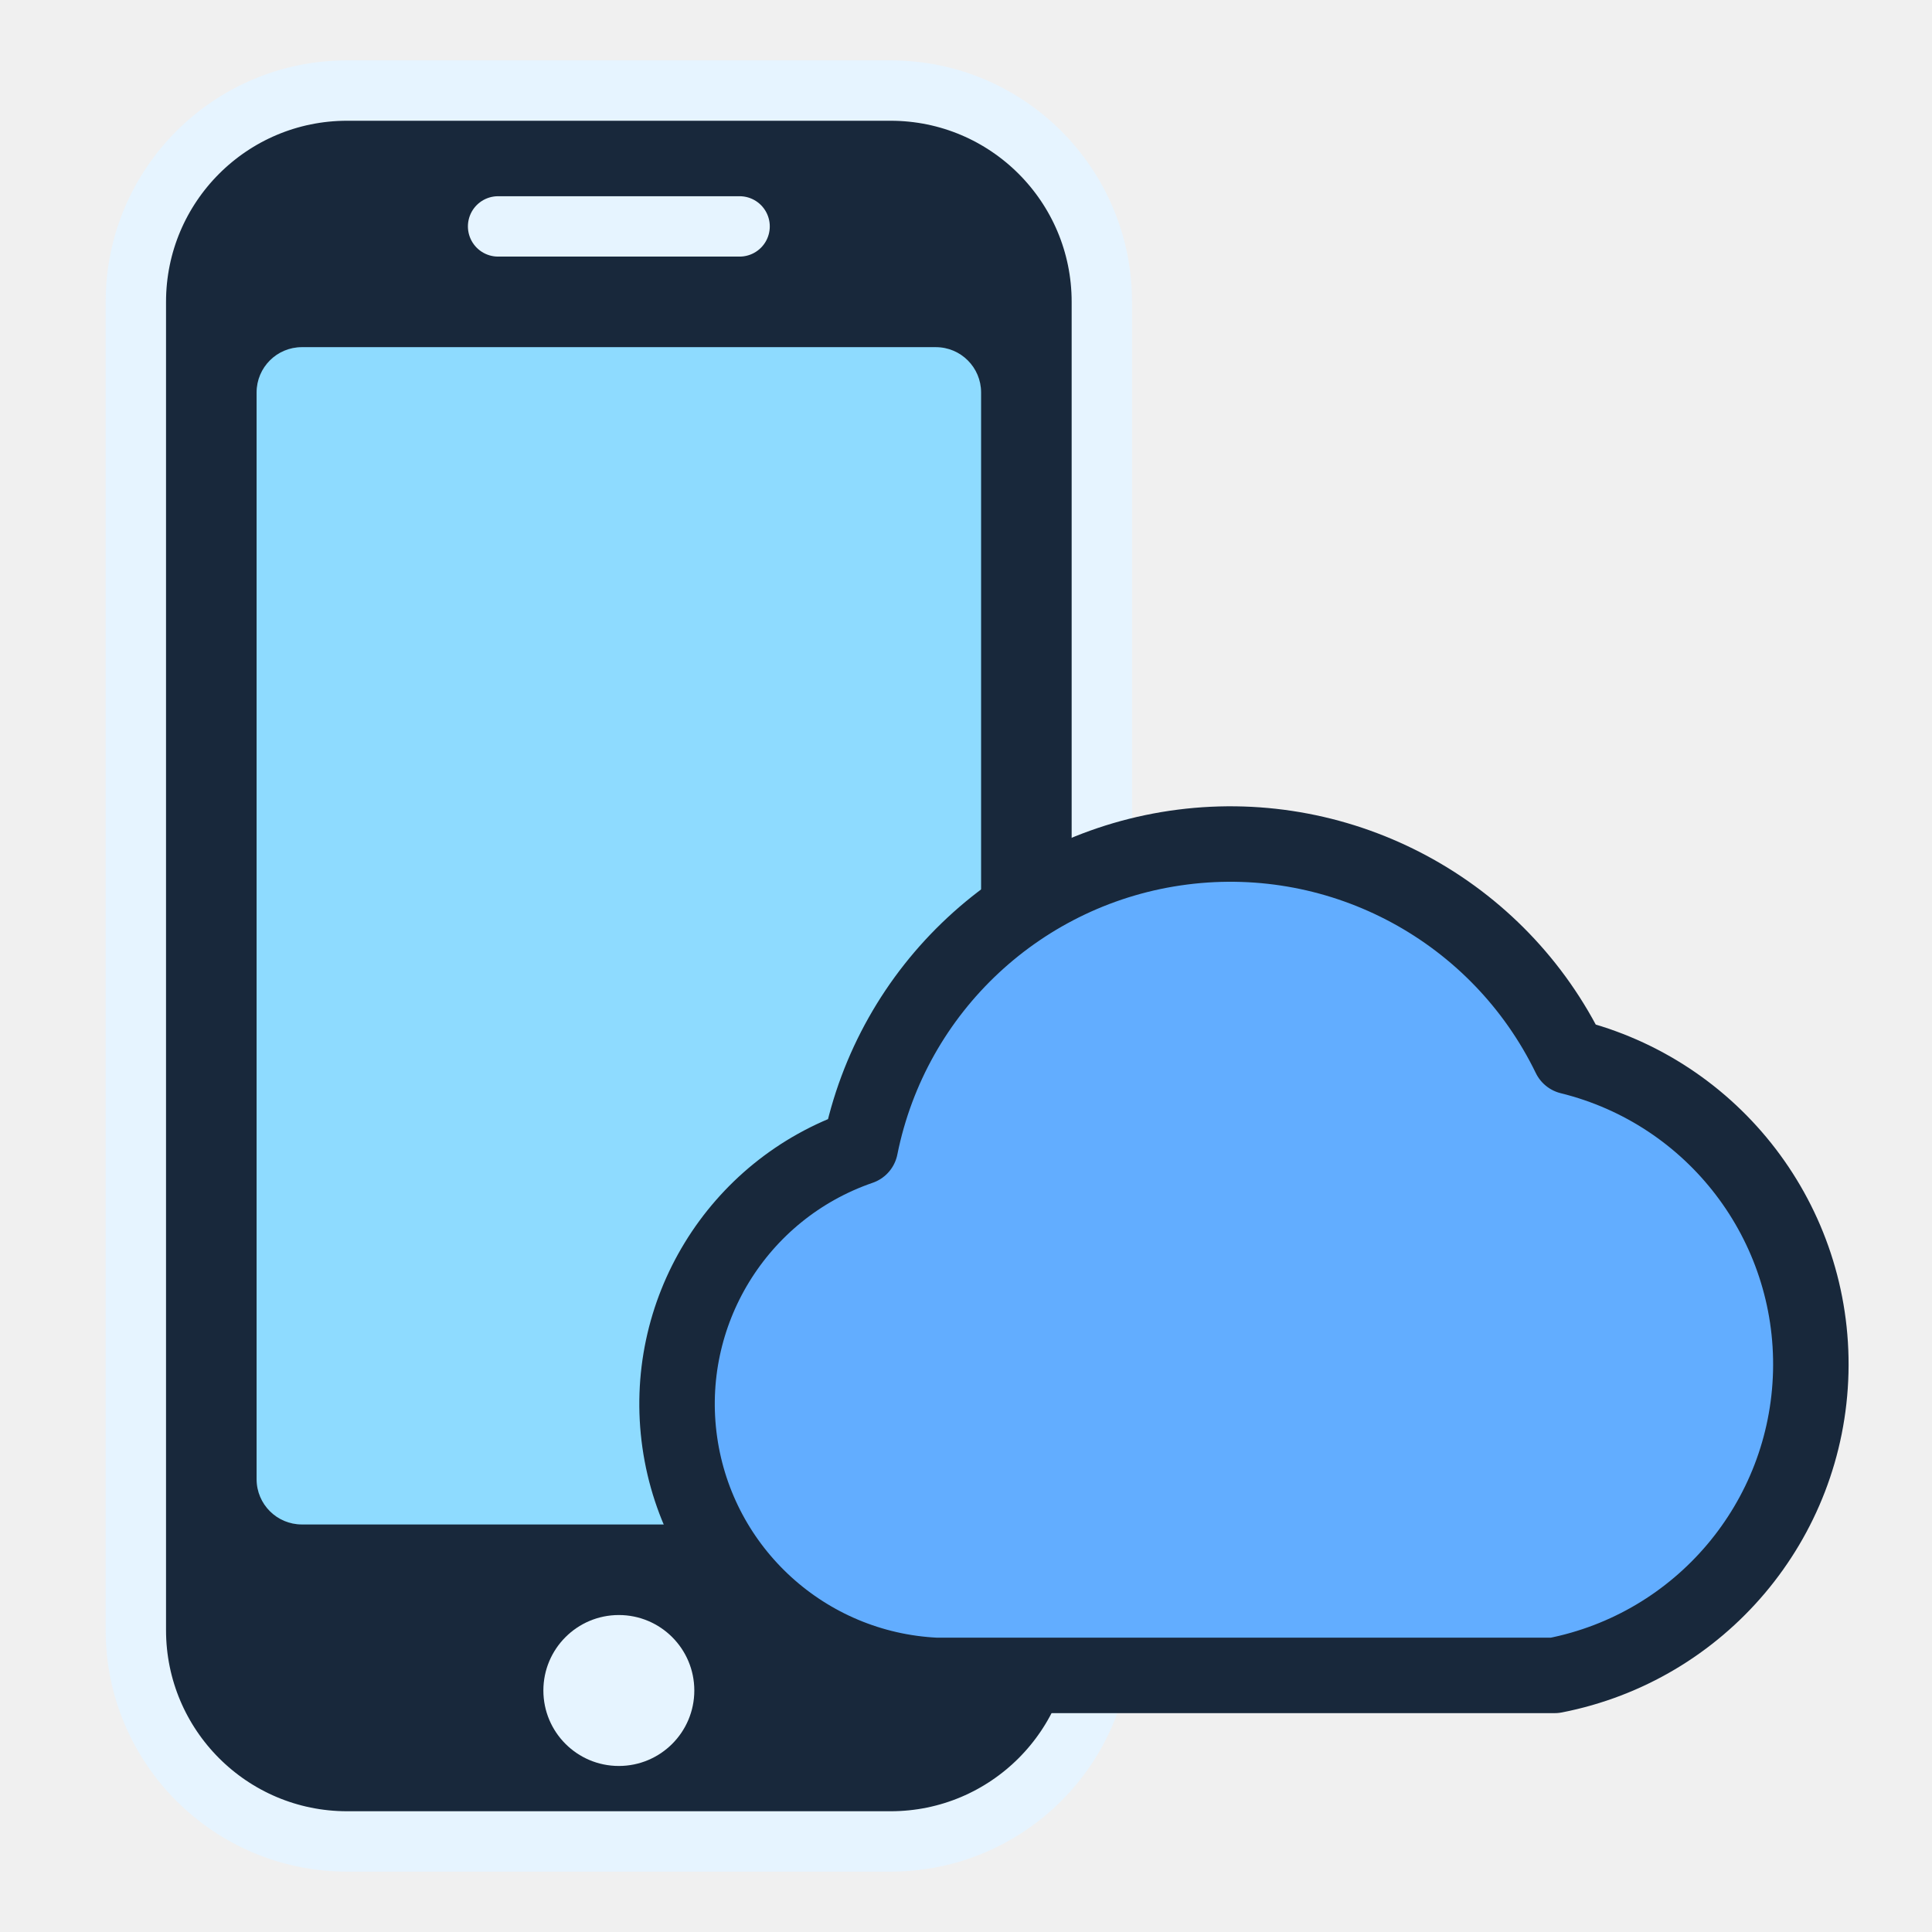
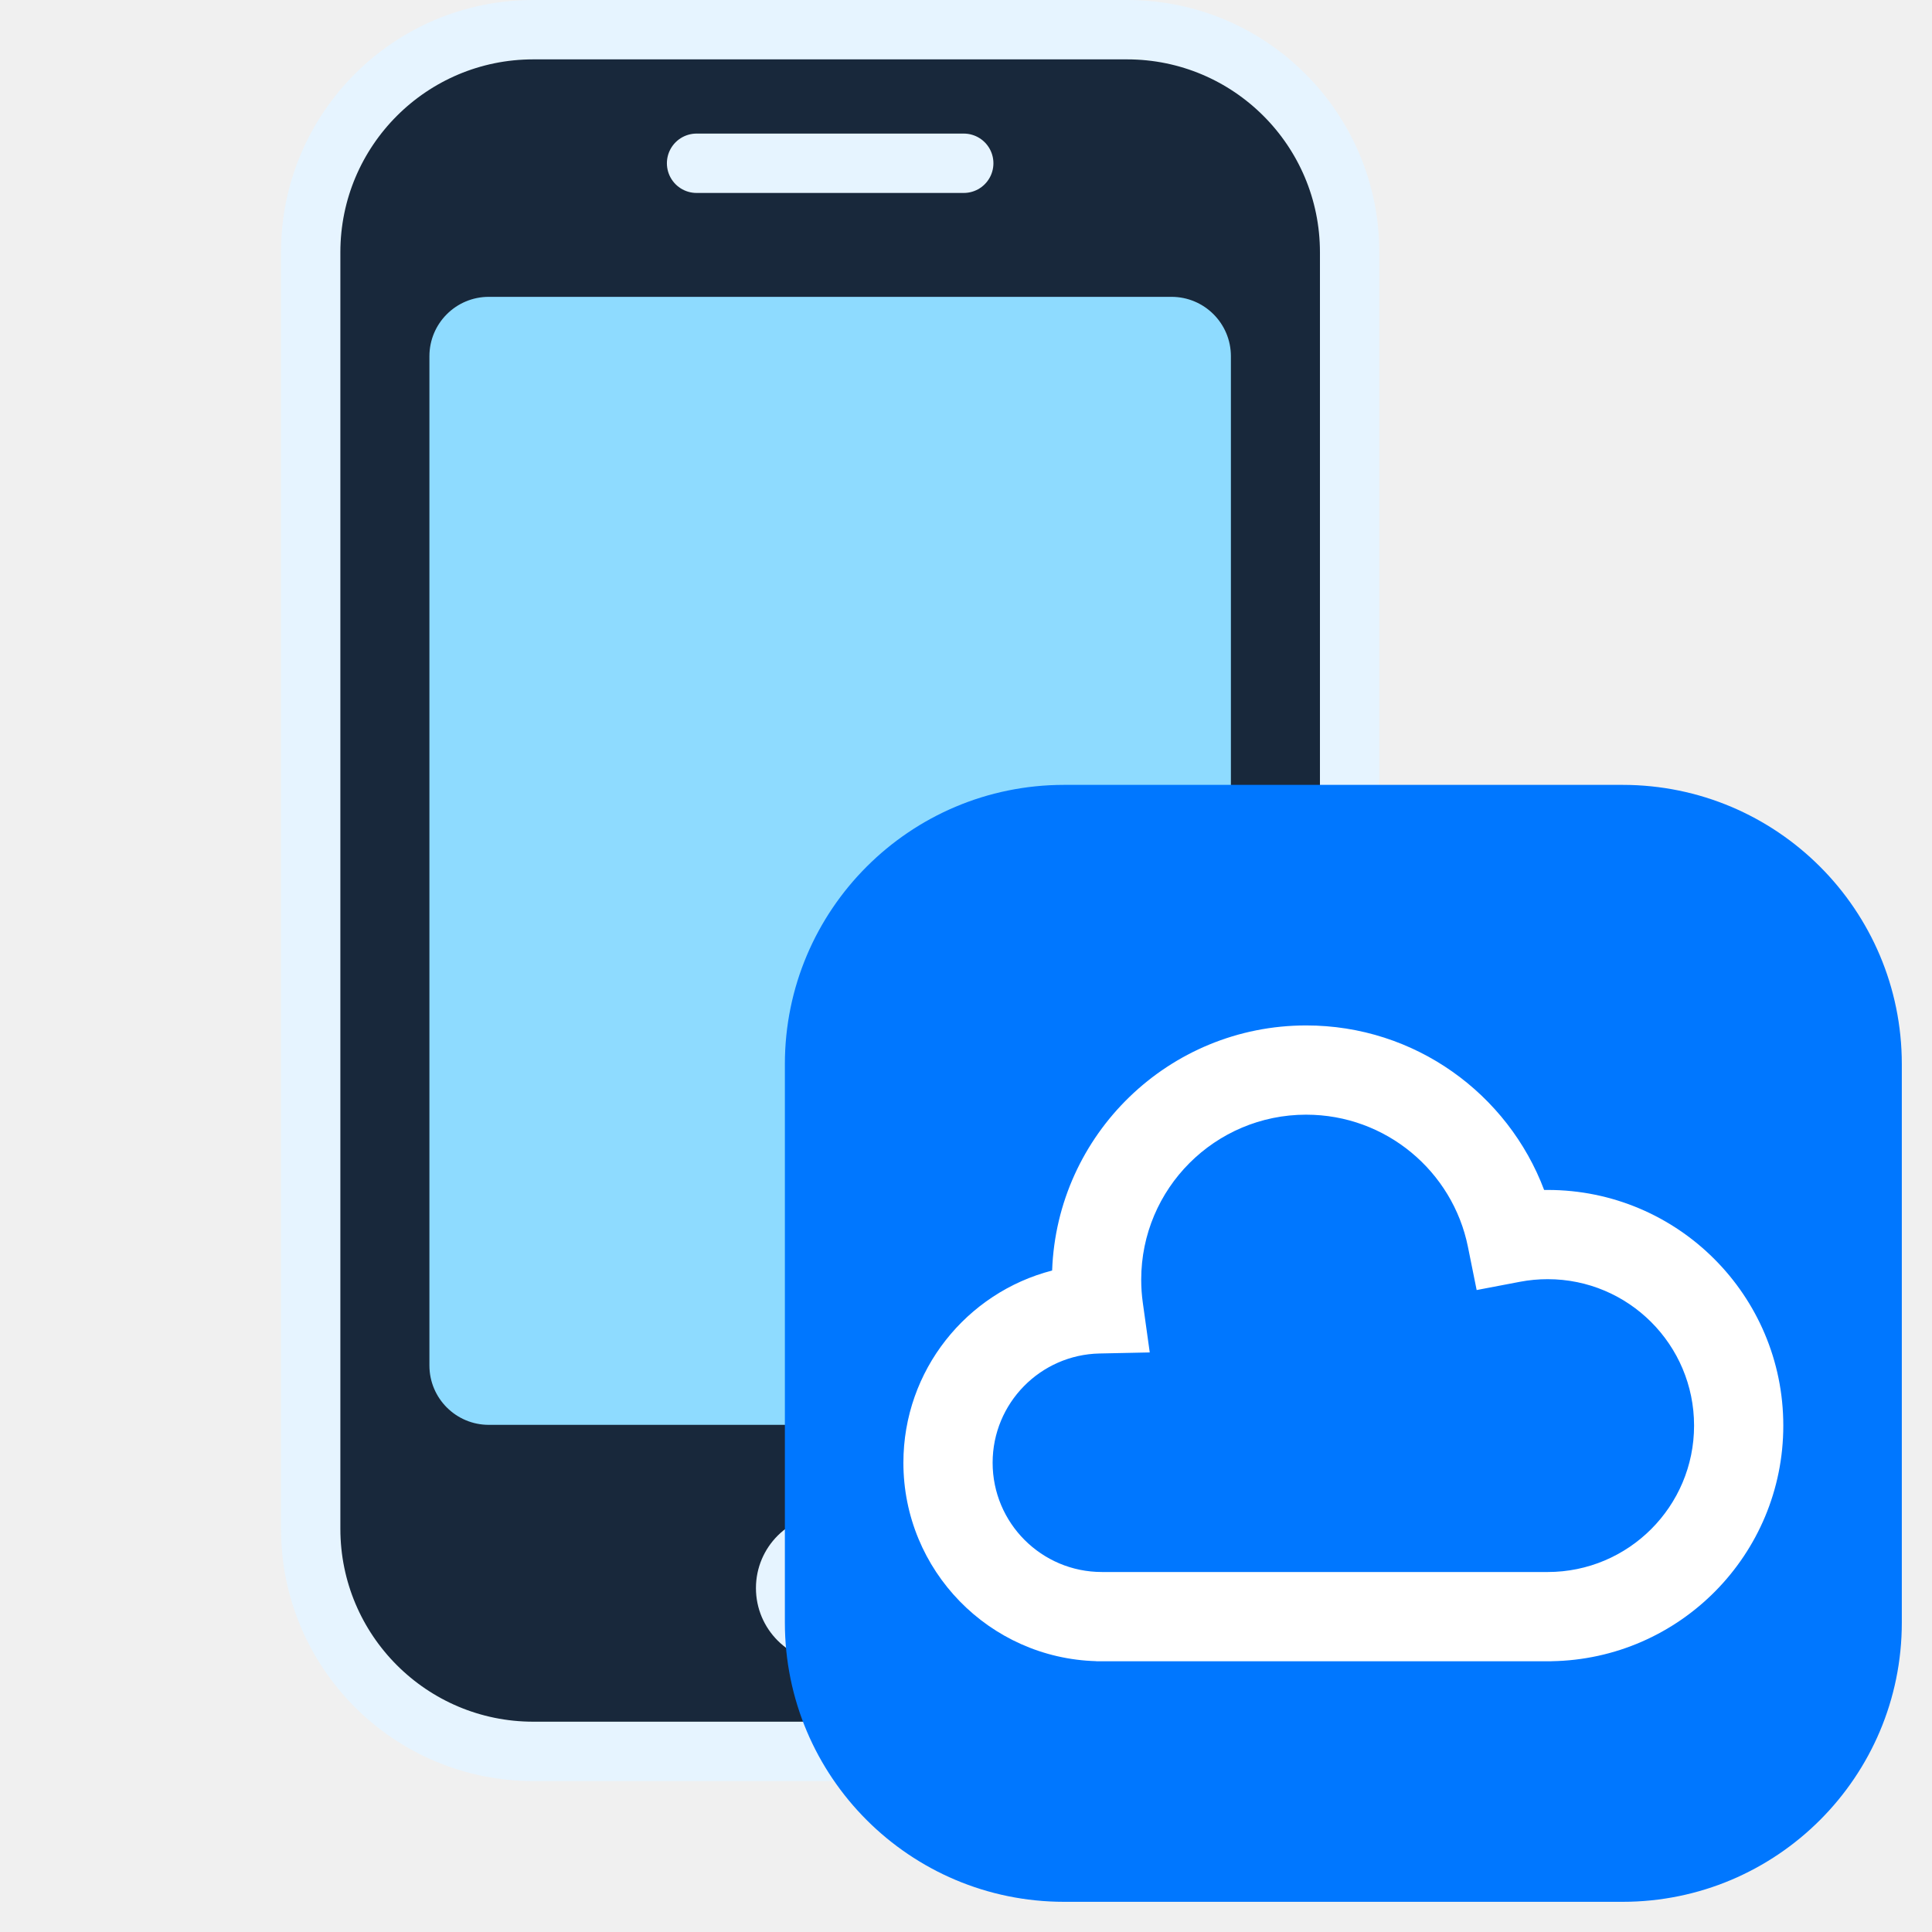
<svg xmlns="http://www.w3.org/2000/svg" width="128" height="128" viewBox="0 0 128 128">
-   <rect x="9" y="6" width="64" height="116" rx="14" fill="#18283b" stroke="#e6f4ff" stroke-width="4" />
-   <rect x="17" y="23" width="48" height="78" rx="3" fill="#8edbff" />
-   <path d="M33 15h16" stroke="#e6f4ff" stroke-width="4" stroke-linecap="round" />
-   <circle cx="41" cy="112" r="5" fill="#e6f4ff" />
-   <path d="M62 111a18 18 0 0 1-5-35 25 25 0 0 1 47-6 21 21 0 0 1-1 41z" fill="#62adff" stroke="#18283b" stroke-width="5" stroke-linejoin="round" />
+   <g transform="translate(-7.933333 -3.933333) scale(0.9833333)">
+     <rect x="29" y="6" width="70" height="116" rx="15" fill="#18283b" stroke="#e6f4ff" stroke-width="4" />
+     <rect x="37" y="24" width="54" height="76" rx="4" fill="#8edbff" />
+     <path d="M55 15h18" stroke="#e6f4ff" stroke-width="4" stroke-linecap="round" />
+     <circle cx="64" cy="111" r="5" fill="#e6f4ff" />
+   </g>
+   <g transform="translate(52 52) scale(0.5138889)">
+     <rect width="144" height="144" rx="36" fill="#07F" />
+     <path fill-rule="evenodd" clip-rule="evenodd" d="M67.212 42.519c-11.748 0-21.272 9.523-21.272 21.27 0 1.013.07 2.005.206 2.973l.894 6.41-6.471.136c-7.639.16-13.785 6.405-13.785 14.084 0 7.78 6.308 14.088 14.088 14.088l57.468.001c10.425 0 18.877-8.451 18.877-18.877 0-10.425-8.452-18.877-18.877-18.877a19.01 19.01 0 0 0-3.563.335l-5.59 1.066-1.126-5.578C86.1 49.833 77.503 42.52 67.211 42.52Zm31.599 70.463v.004h-58.67v-.011c-13.796-.387-24.861-11.693-24.861-25.583 0-11.918 8.147-21.933 19.176-24.78.621-17.556 15.049-31.598 32.756-31.598 14.035 0 26 8.817 30.675 21.212l.453-.003c16.779 0 30.381 13.602 30.381 30.381 0 16.622-13.348 30.126-29.91 30.378Z" fill="#fff" />
+   </g>
</svg>
